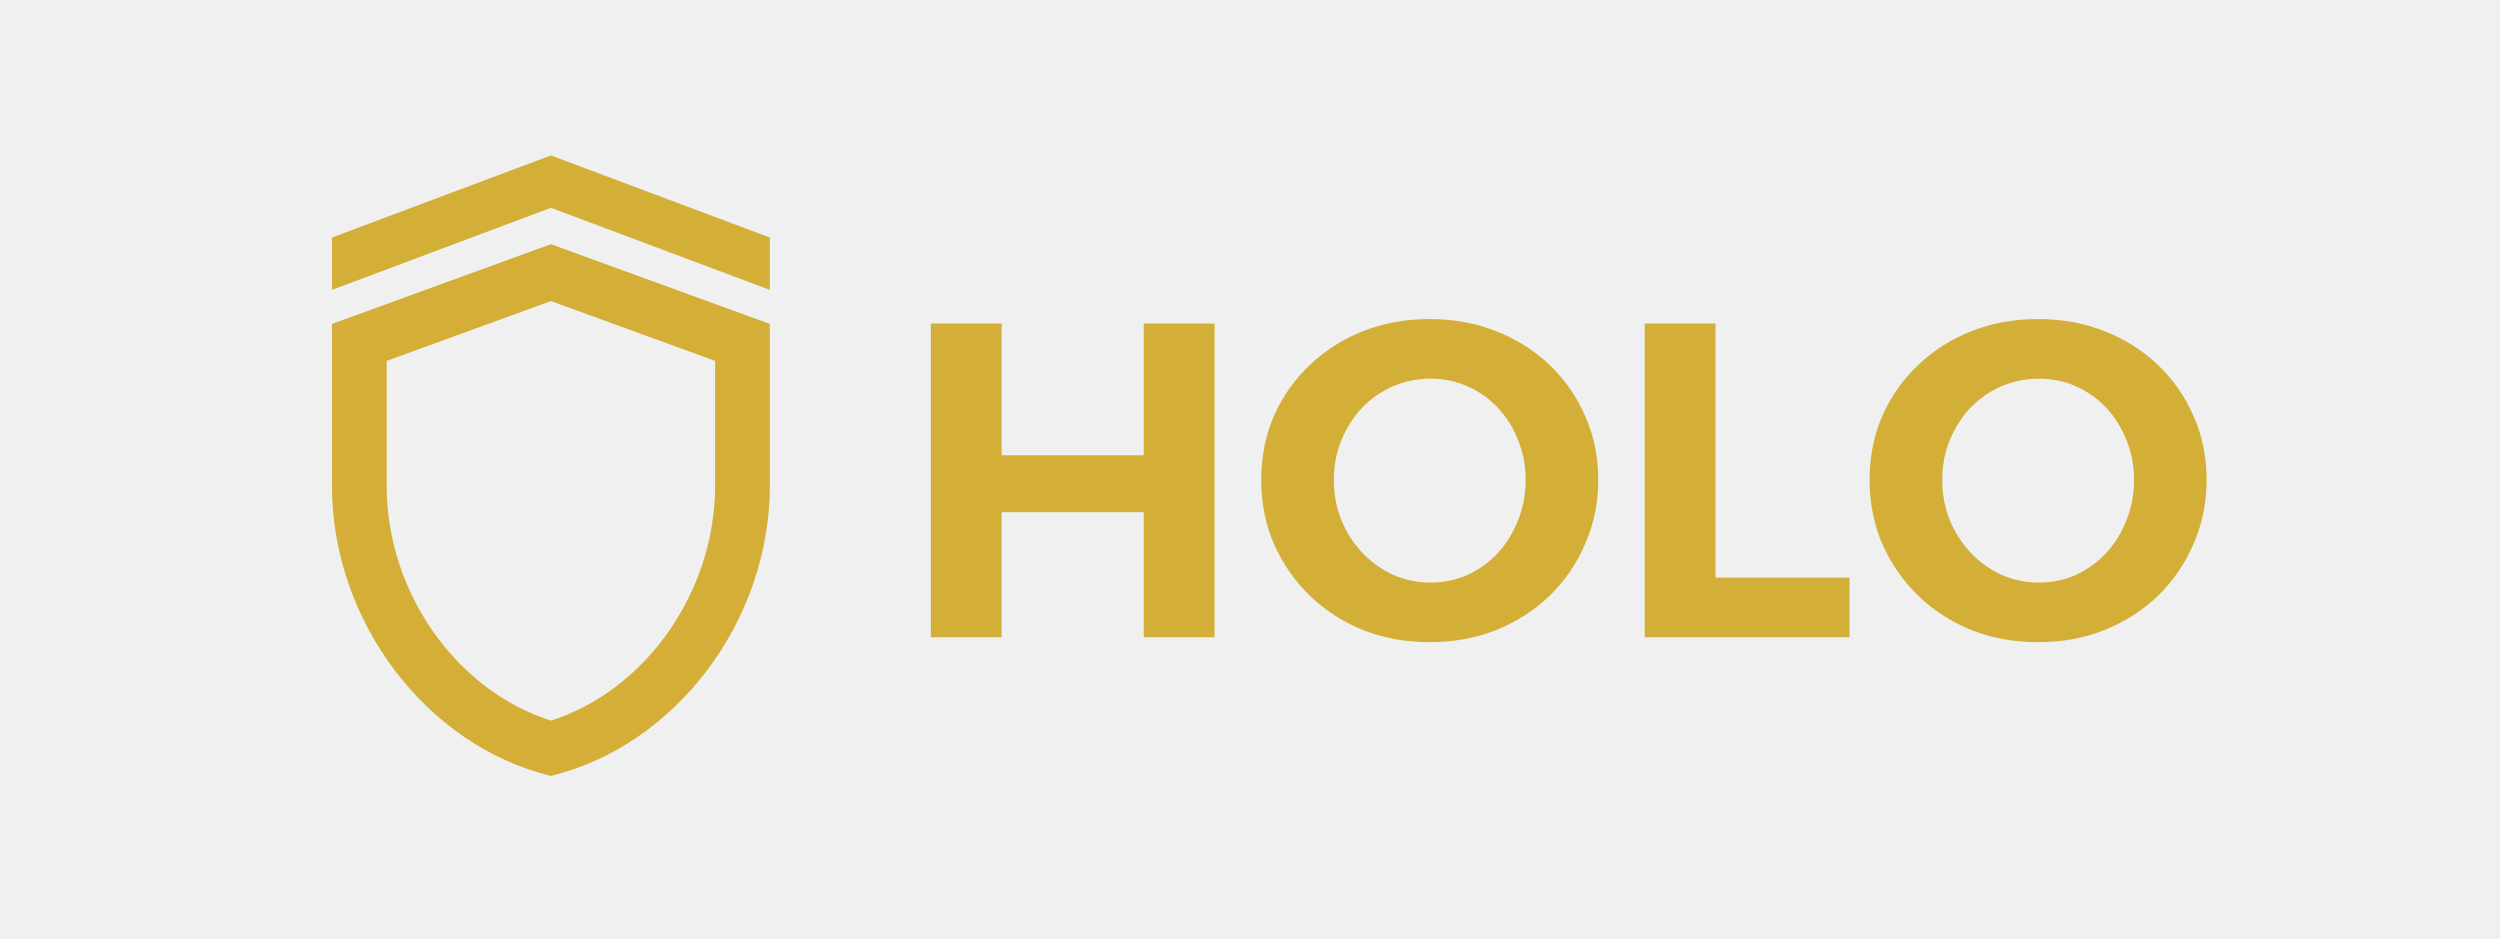
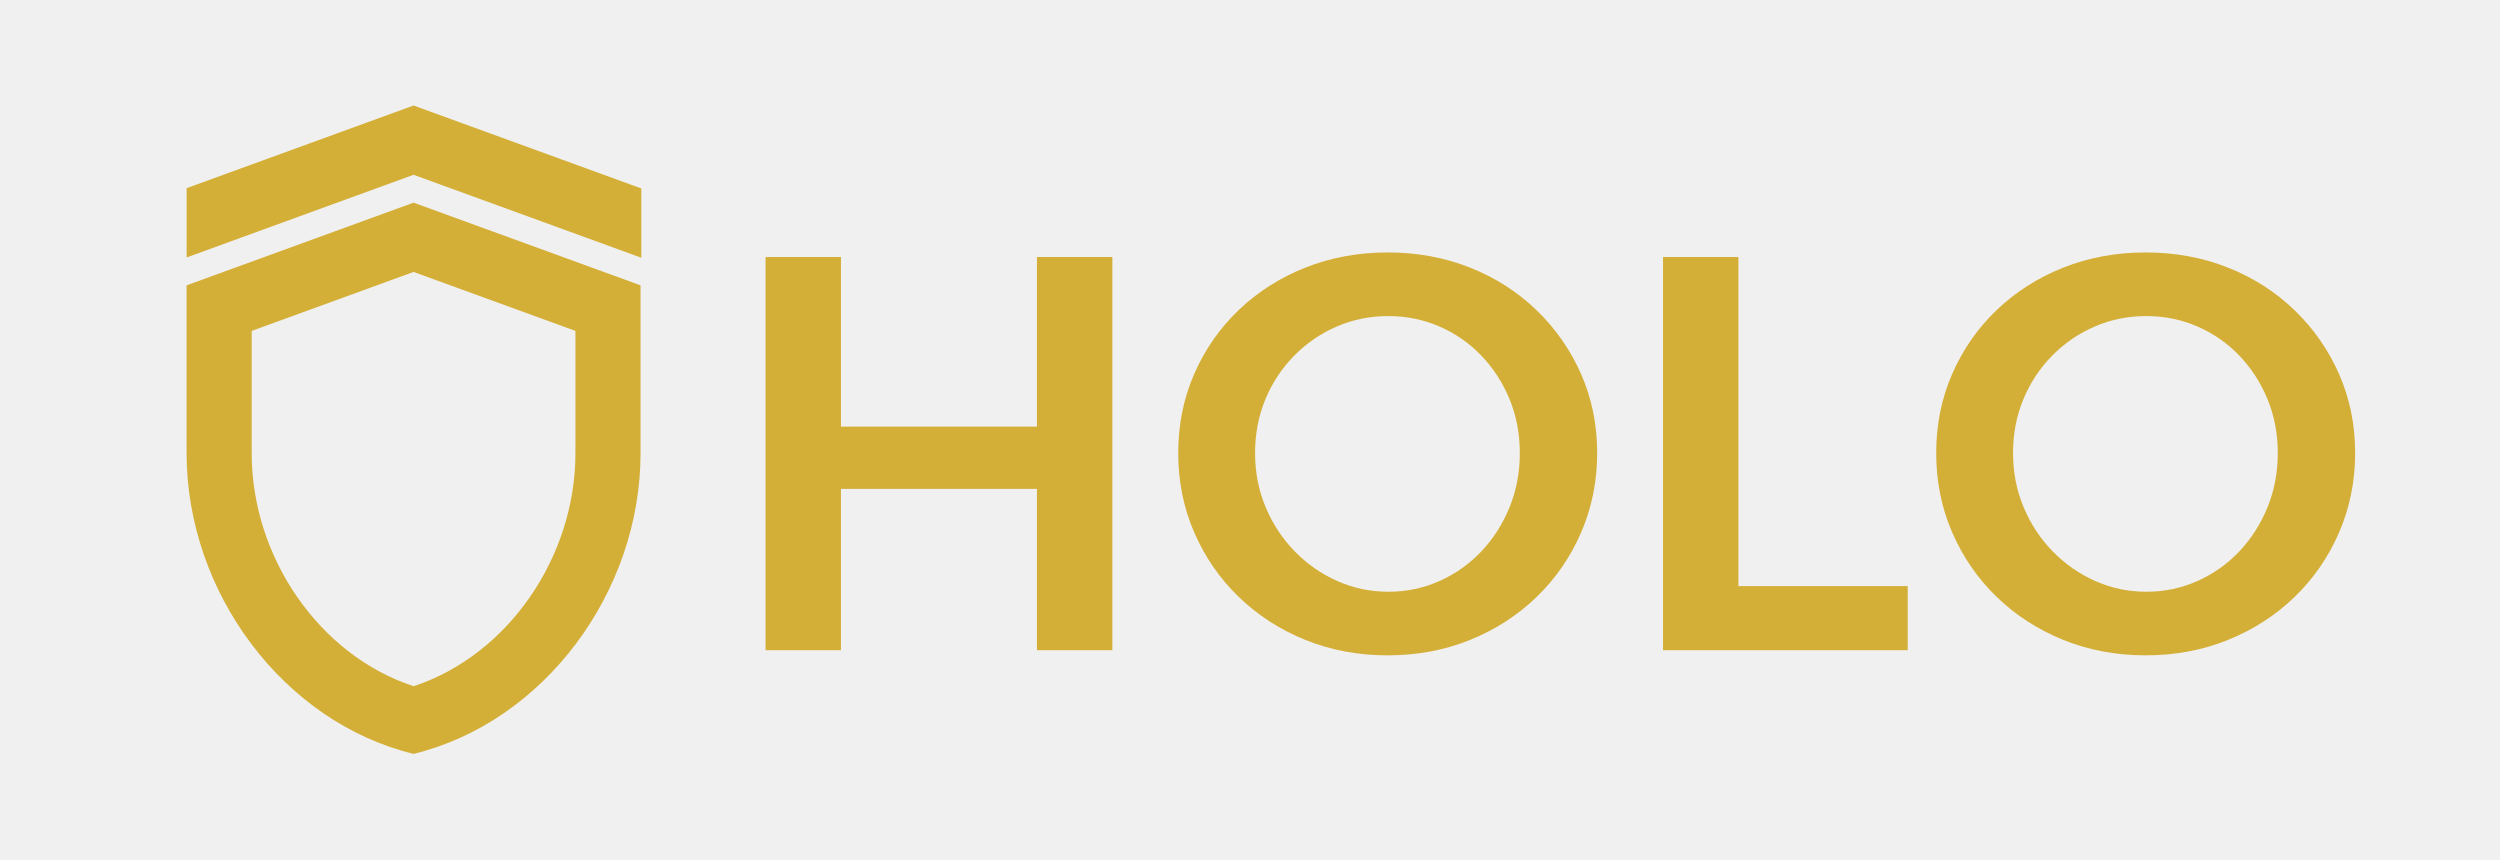
- <svg xmlns="http://www.w3.org/2000/svg" width="357" height="134" viewBox="0 0 357 134" fill="none">
-   <path d="M132.928 46.2H143.04V65.016H163.328V46.2H173.44V91H163.328V73.144H143.04V91H132.928V46.2ZM204.167 45.56C207.58 45.56 210.738 46.136 213.639 47.288C216.583 48.44 219.143 50.061 221.319 52.152C223.495 54.243 225.18 56.675 226.375 59.448C227.612 62.221 228.231 65.251 228.231 68.536C228.231 71.779 227.612 74.808 226.375 77.624C225.18 80.44 223.495 82.915 221.319 85.048C219.143 87.139 216.583 88.781 213.639 89.976C210.738 91.128 207.58 91.704 204.167 91.704C200.754 91.704 197.575 91.128 194.631 89.976C191.73 88.781 189.191 87.139 187.015 85.048C184.839 82.915 183.132 80.44 181.895 77.624C180.7 74.808 180.103 71.779 180.103 68.536C180.103 65.251 180.7 62.221 181.895 59.448C183.132 56.632 184.839 54.2 187.015 52.152C189.191 50.061 191.73 48.44 194.631 47.288C197.575 46.136 200.754 45.56 204.167 45.56ZM204.295 54.072C202.418 54.072 200.626 54.435 198.919 55.16C197.255 55.885 195.783 56.909 194.503 58.232C193.266 59.555 192.284 61.091 191.559 62.84C190.834 64.589 190.471 66.488 190.471 68.536C190.471 70.584 190.834 72.504 191.559 74.296C192.284 76.045 193.287 77.603 194.567 78.968C195.847 80.291 197.319 81.336 198.983 82.104C200.647 82.829 202.418 83.192 204.295 83.192C206.172 83.192 207.922 82.829 209.543 82.104C211.207 81.336 212.658 80.291 213.895 78.968C215.132 77.603 216.092 76.045 216.775 74.296C217.5 72.504 217.863 70.584 217.863 68.536C217.863 66.488 217.5 64.589 216.775 62.84C216.092 61.091 215.132 59.555 213.895 58.232C212.658 56.909 211.207 55.885 209.543 55.16C207.922 54.435 206.172 54.072 204.295 54.072ZM234.866 46.2H244.978V82.488H264.114V91H234.866V46.2ZM291.042 45.56C294.455 45.56 297.613 46.136 300.514 47.288C303.458 48.44 306.018 50.061 308.194 52.152C310.37 54.243 312.055 56.675 313.25 59.448C314.487 62.221 315.106 65.251 315.106 68.536C315.106 71.779 314.487 74.808 313.25 77.624C312.055 80.44 310.37 82.915 308.194 85.048C306.018 87.139 303.458 88.781 300.514 89.976C297.613 91.128 294.455 91.704 291.042 91.704C287.629 91.704 284.45 91.128 281.506 89.976C278.605 88.781 276.066 87.139 273.89 85.048C271.714 82.915 270.007 80.44 268.77 77.624C267.575 74.808 266.978 71.779 266.978 68.536C266.978 65.251 267.575 62.221 268.77 59.448C270.007 56.632 271.714 54.2 273.89 52.152C276.066 50.061 278.605 48.44 281.506 47.288C284.45 46.136 287.629 45.56 291.042 45.56ZM291.17 54.072C289.293 54.072 287.501 54.435 285.794 55.16C284.13 55.885 282.658 56.909 281.378 58.232C280.141 59.555 279.159 61.091 278.434 62.84C277.709 64.589 277.346 66.488 277.346 68.536C277.346 70.584 277.709 72.504 278.434 74.296C279.159 76.045 280.162 77.603 281.442 78.968C282.722 80.291 284.194 81.336 285.858 82.104C287.522 82.829 289.293 83.192 291.17 83.192C293.047 83.192 294.797 82.829 296.418 82.104C298.082 81.336 299.533 80.291 300.77 78.968C302.007 77.603 302.967 76.045 303.65 74.296C304.375 72.504 304.738 70.584 304.738 68.536C304.738 66.488 304.375 64.589 303.65 62.84C302.967 61.091 302.007 59.555 300.77 58.232C299.533 56.909 298.082 55.885 296.418 55.16C294.797 54.435 293.047 54.072 291.17 54.072Z" fill="#D4AF37" />
-   <g clip-path="url(#clip0_6_28)">
-     <path d="M78.667 34.867L47.4 46.257V69.378C47.4 88.552 60.727 106.434 78.667 110.8C96.606 106.434 109.933 88.552 109.933 69.378V46.257L78.667 34.867ZM102.117 69.378C102.117 84.565 92.15 98.613 78.667 102.903C65.183 98.613 55.217 84.603 55.217 69.378V51.534L78.667 42.992L102.117 51.534V69.378Z" fill="#D4AE37" />
-     <g clip-path="url(#clip1_6_28)">
-       <path d="M42.933 39.333L78.667 25.933L114.4 39.333" stroke="#D4AF37" stroke-width="7" />
+ <svg xmlns="http://www.w3.org/2000/svg" width="100%" height="100%" viewBox="0 0 320 110" version="1.1" xml:space="preserve" style="fill-rule:evenodd;clip-rule:evenodd;stroke-linejoin:round;stroke-miterlimit:2;">
+   <rect id="imag_golden" x="0" y="-0" width="320" height="110" style="fill:none;" />
+   <g>
+     <g>
+       <path d="M97.99,32.899l9.652,0l0,21.708l25.087,0l0,-21.708l9.654,0l0,50.328l-9.654,0l0,-20.65l-25.087,0l0,20.65l-9.652,0l0,-50.328Z" style="fill:#d4af37;fill-rule:nonzero;" />
+       <path d="M177.625,32.314c3.779,0 7.295,0.647 10.546,1.941c3.252,1.294 6.093,3.115 8.523,5.463c2.43,2.348 4.328,5.074 5.694,8.179c1.366,3.104 2.049,6.468 2.049,10.089c0,3.621 -0.683,7.008 -2.049,10.161c-1.366,3.153 -3.264,5.905 -5.694,8.256c-2.43,2.352 -5.271,4.186 -8.523,5.504c-3.252,1.318 -6.767,1.977 -10.546,1.977c-3.779,0 -7.294,-0.659 -10.546,-1.977c-3.252,-1.318 -6.093,-3.153 -8.523,-5.504c-2.431,-2.352 -4.329,-5.102 -5.694,-8.251c-1.366,-3.149 -2.049,-6.538 -2.049,-10.166c0,-3.629 0.683,-7.005 2.049,-10.13c1.366,-3.125 3.264,-5.85 5.694,-8.174c2.431,-2.324 5.272,-4.133 8.523,-5.427c3.252,-1.294 6.767,-1.941 10.546,-1.941Zm0.093,8.143c-2.341,0 -4.541,0.443 -6.598,1.33c-2.057,0.887 -3.875,2.129 -5.453,3.728c-1.578,1.599 -2.809,3.459 -3.692,5.581c-0.883,2.122 -1.325,4.422 -1.325,6.901c0,2.472 0.452,4.782 1.356,6.932c0.904,2.149 2.146,4.034 3.728,5.653c1.581,1.619 3.399,2.884 5.453,3.795c2.054,0.911 4.231,1.366 6.531,1.366c2.3,0 4.474,-0.455 6.52,-1.366c2.047,-0.911 3.837,-2.175 5.37,-3.795c1.533,-1.619 2.738,-3.504 3.614,-5.653c0.876,-2.149 1.314,-4.46 1.314,-6.932c0,-2.478 -0.438,-4.779 -1.314,-6.901c-0.876,-2.122 -2.081,-3.982 -3.614,-5.581c-1.533,-1.599 -3.324,-2.841 -5.37,-3.728c-2.047,-0.887 -4.22,-1.33 -6.52,-1.33Z" style="fill:#d4af37;fill-rule:nonzero;" />
+       <path d="M212.868,32.899l9.652,0l0,42.123l21.668,0l0,8.205l-31.32,0l0,-50.328Z" style="fill:#d4af37;fill-rule:nonzero;" />
+       <path d="M274.645,32.314c3.779,0 7.295,0.647 10.546,1.941c3.252,1.294 6.093,3.115 8.523,5.463c2.43,2.348 4.328,5.074 5.694,8.179c1.366,3.104 2.049,6.468 2.049,10.089c0,3.621 -0.683,7.008 -2.049,10.161c-1.366,3.153 -3.264,5.905 -5.694,8.256c-2.43,2.352 -5.271,4.186 -8.523,5.504c-3.252,1.318 -6.767,1.977 -10.546,1.977c-3.779,0 -7.294,-0.659 -10.546,-1.977c-3.252,-1.318 -6.093,-3.153 -8.523,-5.504c-2.431,-2.352 -4.329,-5.102 -5.694,-8.251c-1.366,-3.149 -2.049,-6.538 -2.049,-10.166c0,-3.629 0.683,-7.005 2.049,-10.13c1.366,-3.125 3.264,-5.85 5.694,-8.174c2.431,-2.324 5.272,-4.133 8.523,-5.427c3.252,-1.294 6.767,-1.941 10.546,-1.941Zm0.093,8.143c-2.341,0 -4.541,0.443 -6.598,1.33c-2.057,0.887 -3.875,2.129 -5.453,3.728c-1.578,1.599 -2.809,3.459 -3.692,5.581c-0.883,2.122 -1.325,4.422 -1.325,6.901c0,2.472 0.452,4.782 1.356,6.932c0.904,2.149 2.146,4.034 3.728,5.653c1.581,1.619 3.399,2.884 5.453,3.795c2.054,0.911 4.231,1.366 6.531,1.366c2.3,0 4.474,-0.455 6.52,-1.366c2.047,-0.911 3.837,-2.175 5.37,-3.795c1.533,-1.619 2.738,-3.504 3.614,-5.653c0.876,-2.149 1.314,-4.46 1.314,-6.932c0,-2.478 -0.438,-4.779 -1.314,-6.901c-0.876,-2.122 -2.081,-3.982 -3.614,-5.581c-1.533,-1.599 -3.324,-2.841 -5.37,-3.728c-2.047,-0.887 -4.22,-1.33 -6.52,-1.33Z" style="fill:#d4af37;fill-rule:nonzero;" />
+     </g>
+     <g>
+       <g>
+         <clipPath id="_clip1">
+           <rect x="23.889" y="10.115" width="58.2" height="88.817" />
+         </clipPath>
+         <g clip-path="url(#_clip1)">
+           <path d="M52.937,25.939l29.053,10.584l0,21.485c0,17.816 -12.384,34.432 -29.053,38.489c-16.669,-4.057 -29.053,-20.673 -29.053,-38.489l0,-21.485l29.053,-10.584Zm-0,8.869l-20.72,7.548l0,15.651c0,13.3 8.631,25.858 20.72,29.829c12.088,-3.971 20.719,-16.529 20.719,-29.829l0,-15.651l-20.72,-7.548Z" style="fill:#d4af37;" />
+           <path d="M87.331,26.033l-2.852,7.83l-31.542,-11.49l-31.542,11.49l-2.852,-7.83l34.394,-12.529l34.394,12.529Z" style="fill:#d4af37;" />
+         </g>
+       </g>
    </g>
  </g>
-   <defs>
-     <clipPath id="clip0_6_28">
-       <rect width="93.8" height="93.8" fill="white" transform="translate(34 17)" />
-     </clipPath>
-     <clipPath id="clip1_6_28">
-       <rect width="62.533" height="26.8" fill="white" transform="translate(47.4 17)" />
-     </clipPath>
-   </defs>
</svg>
